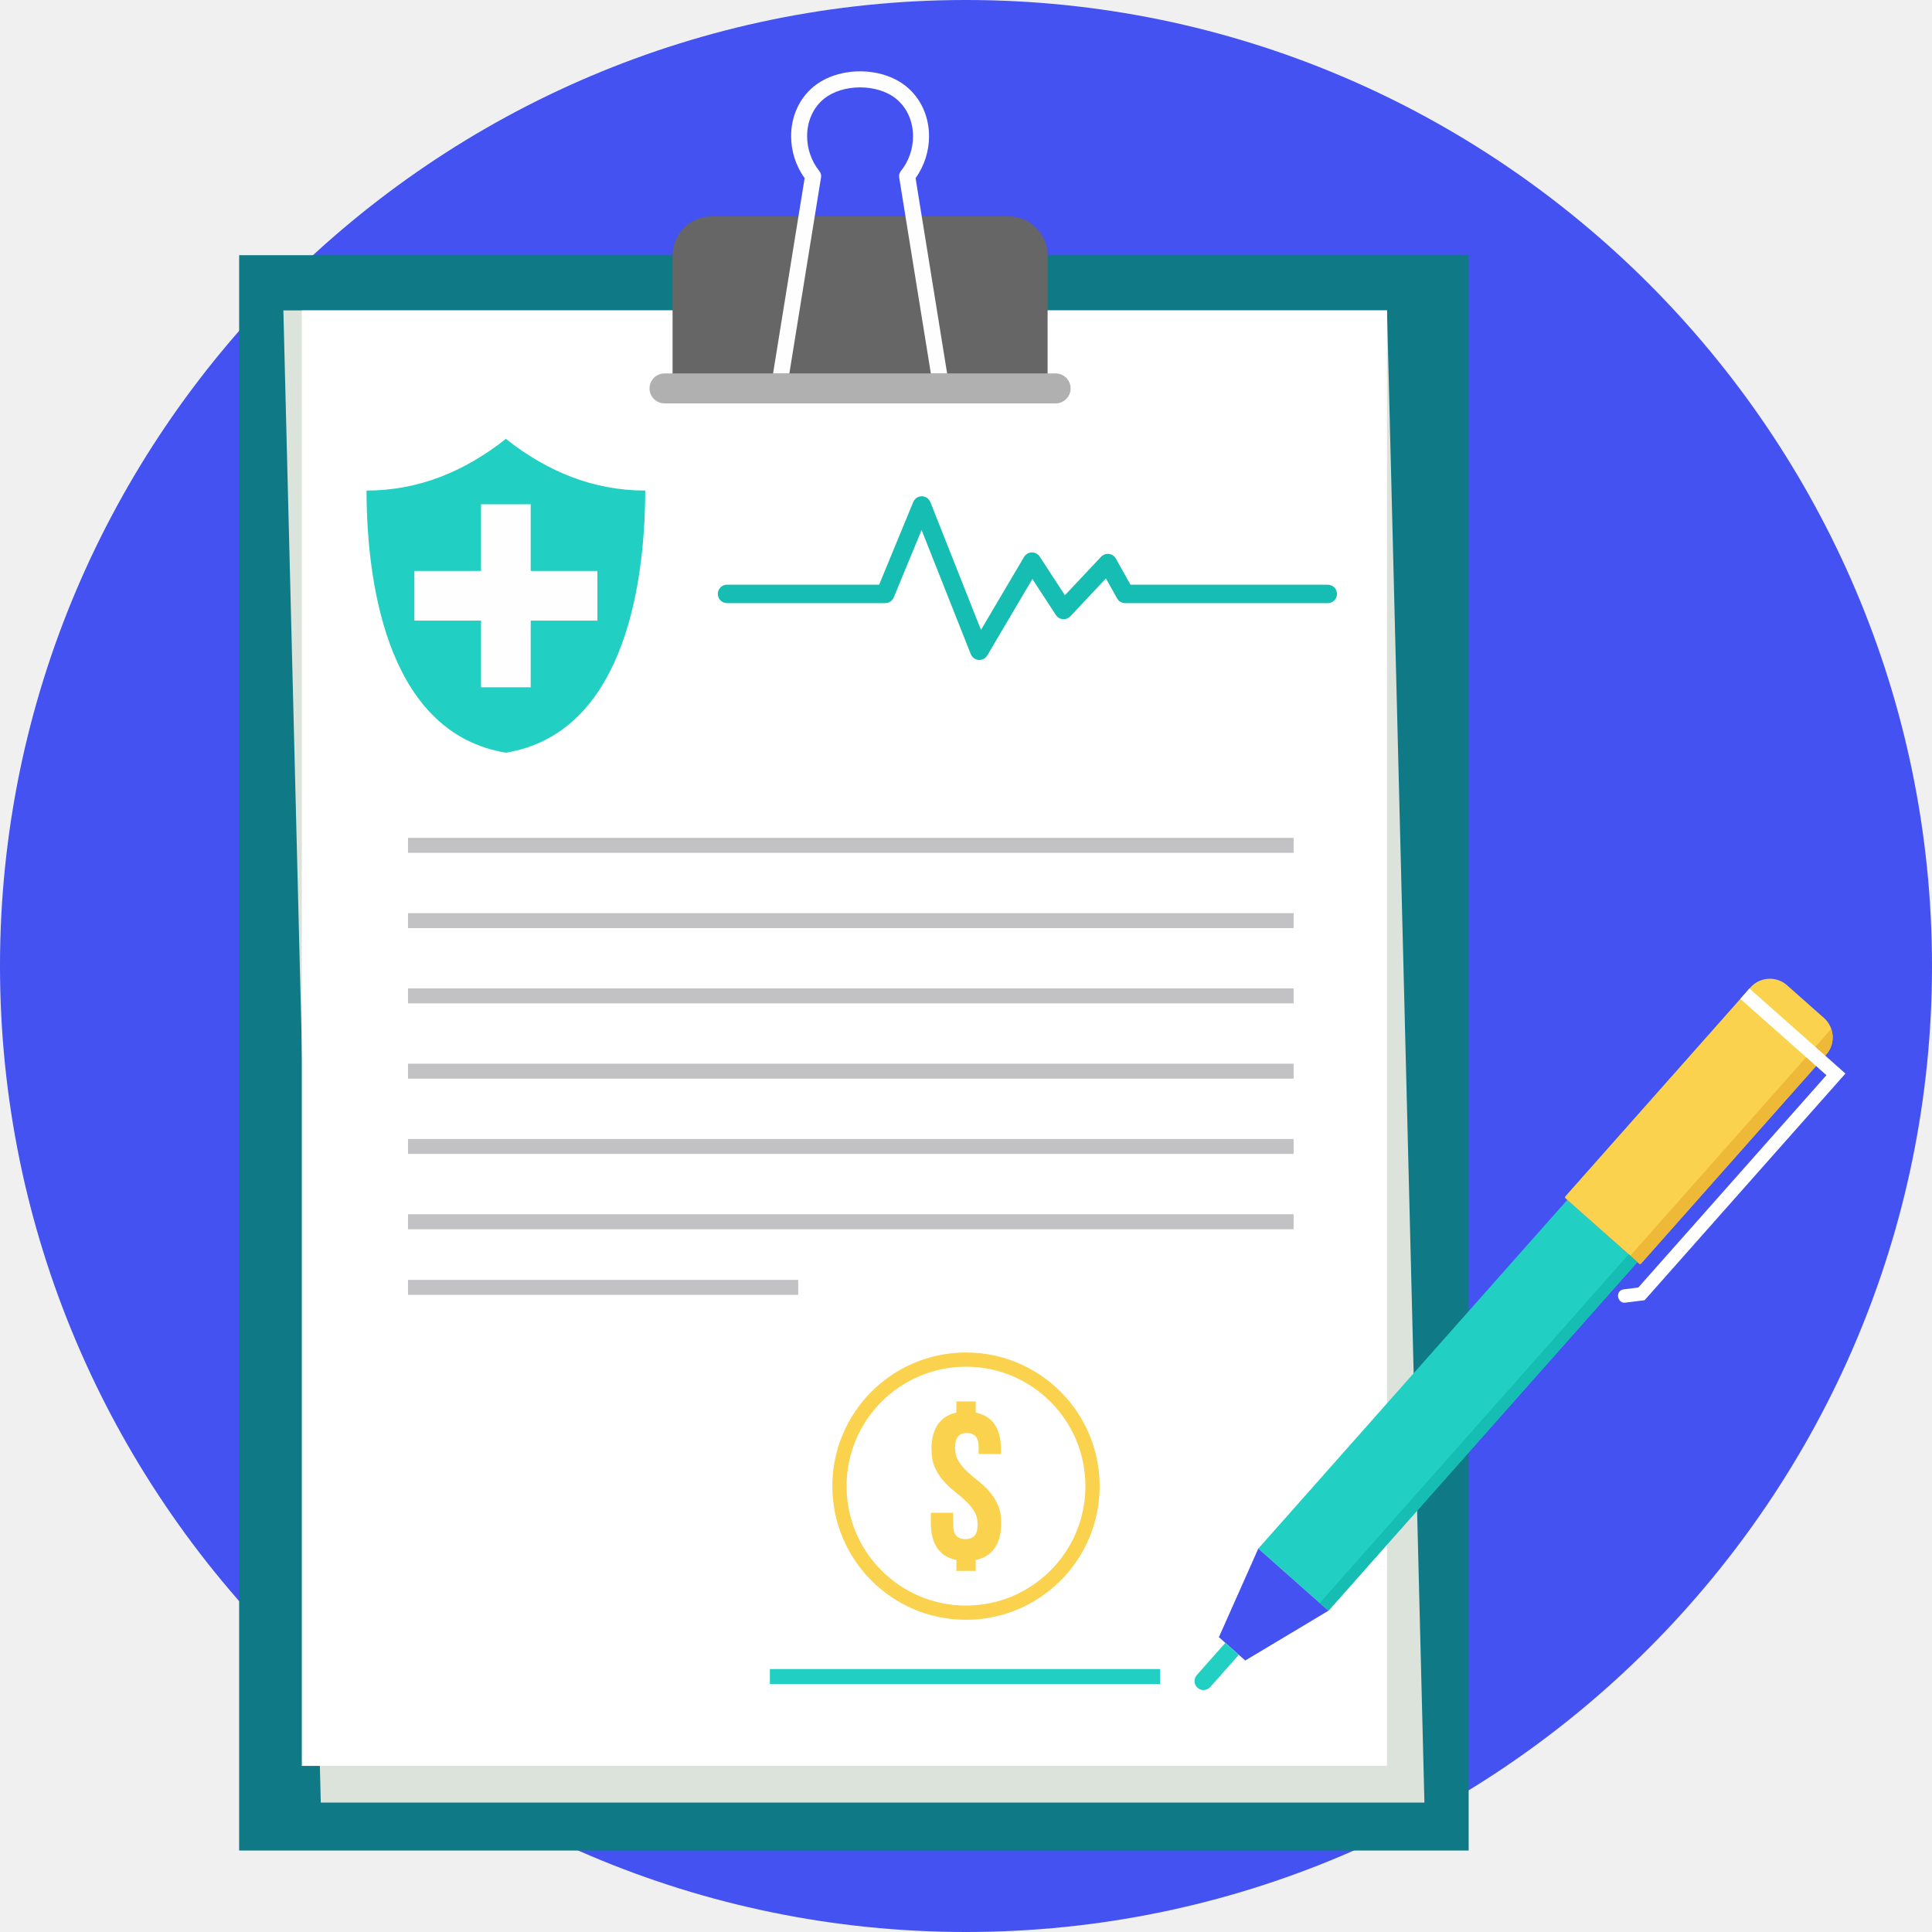
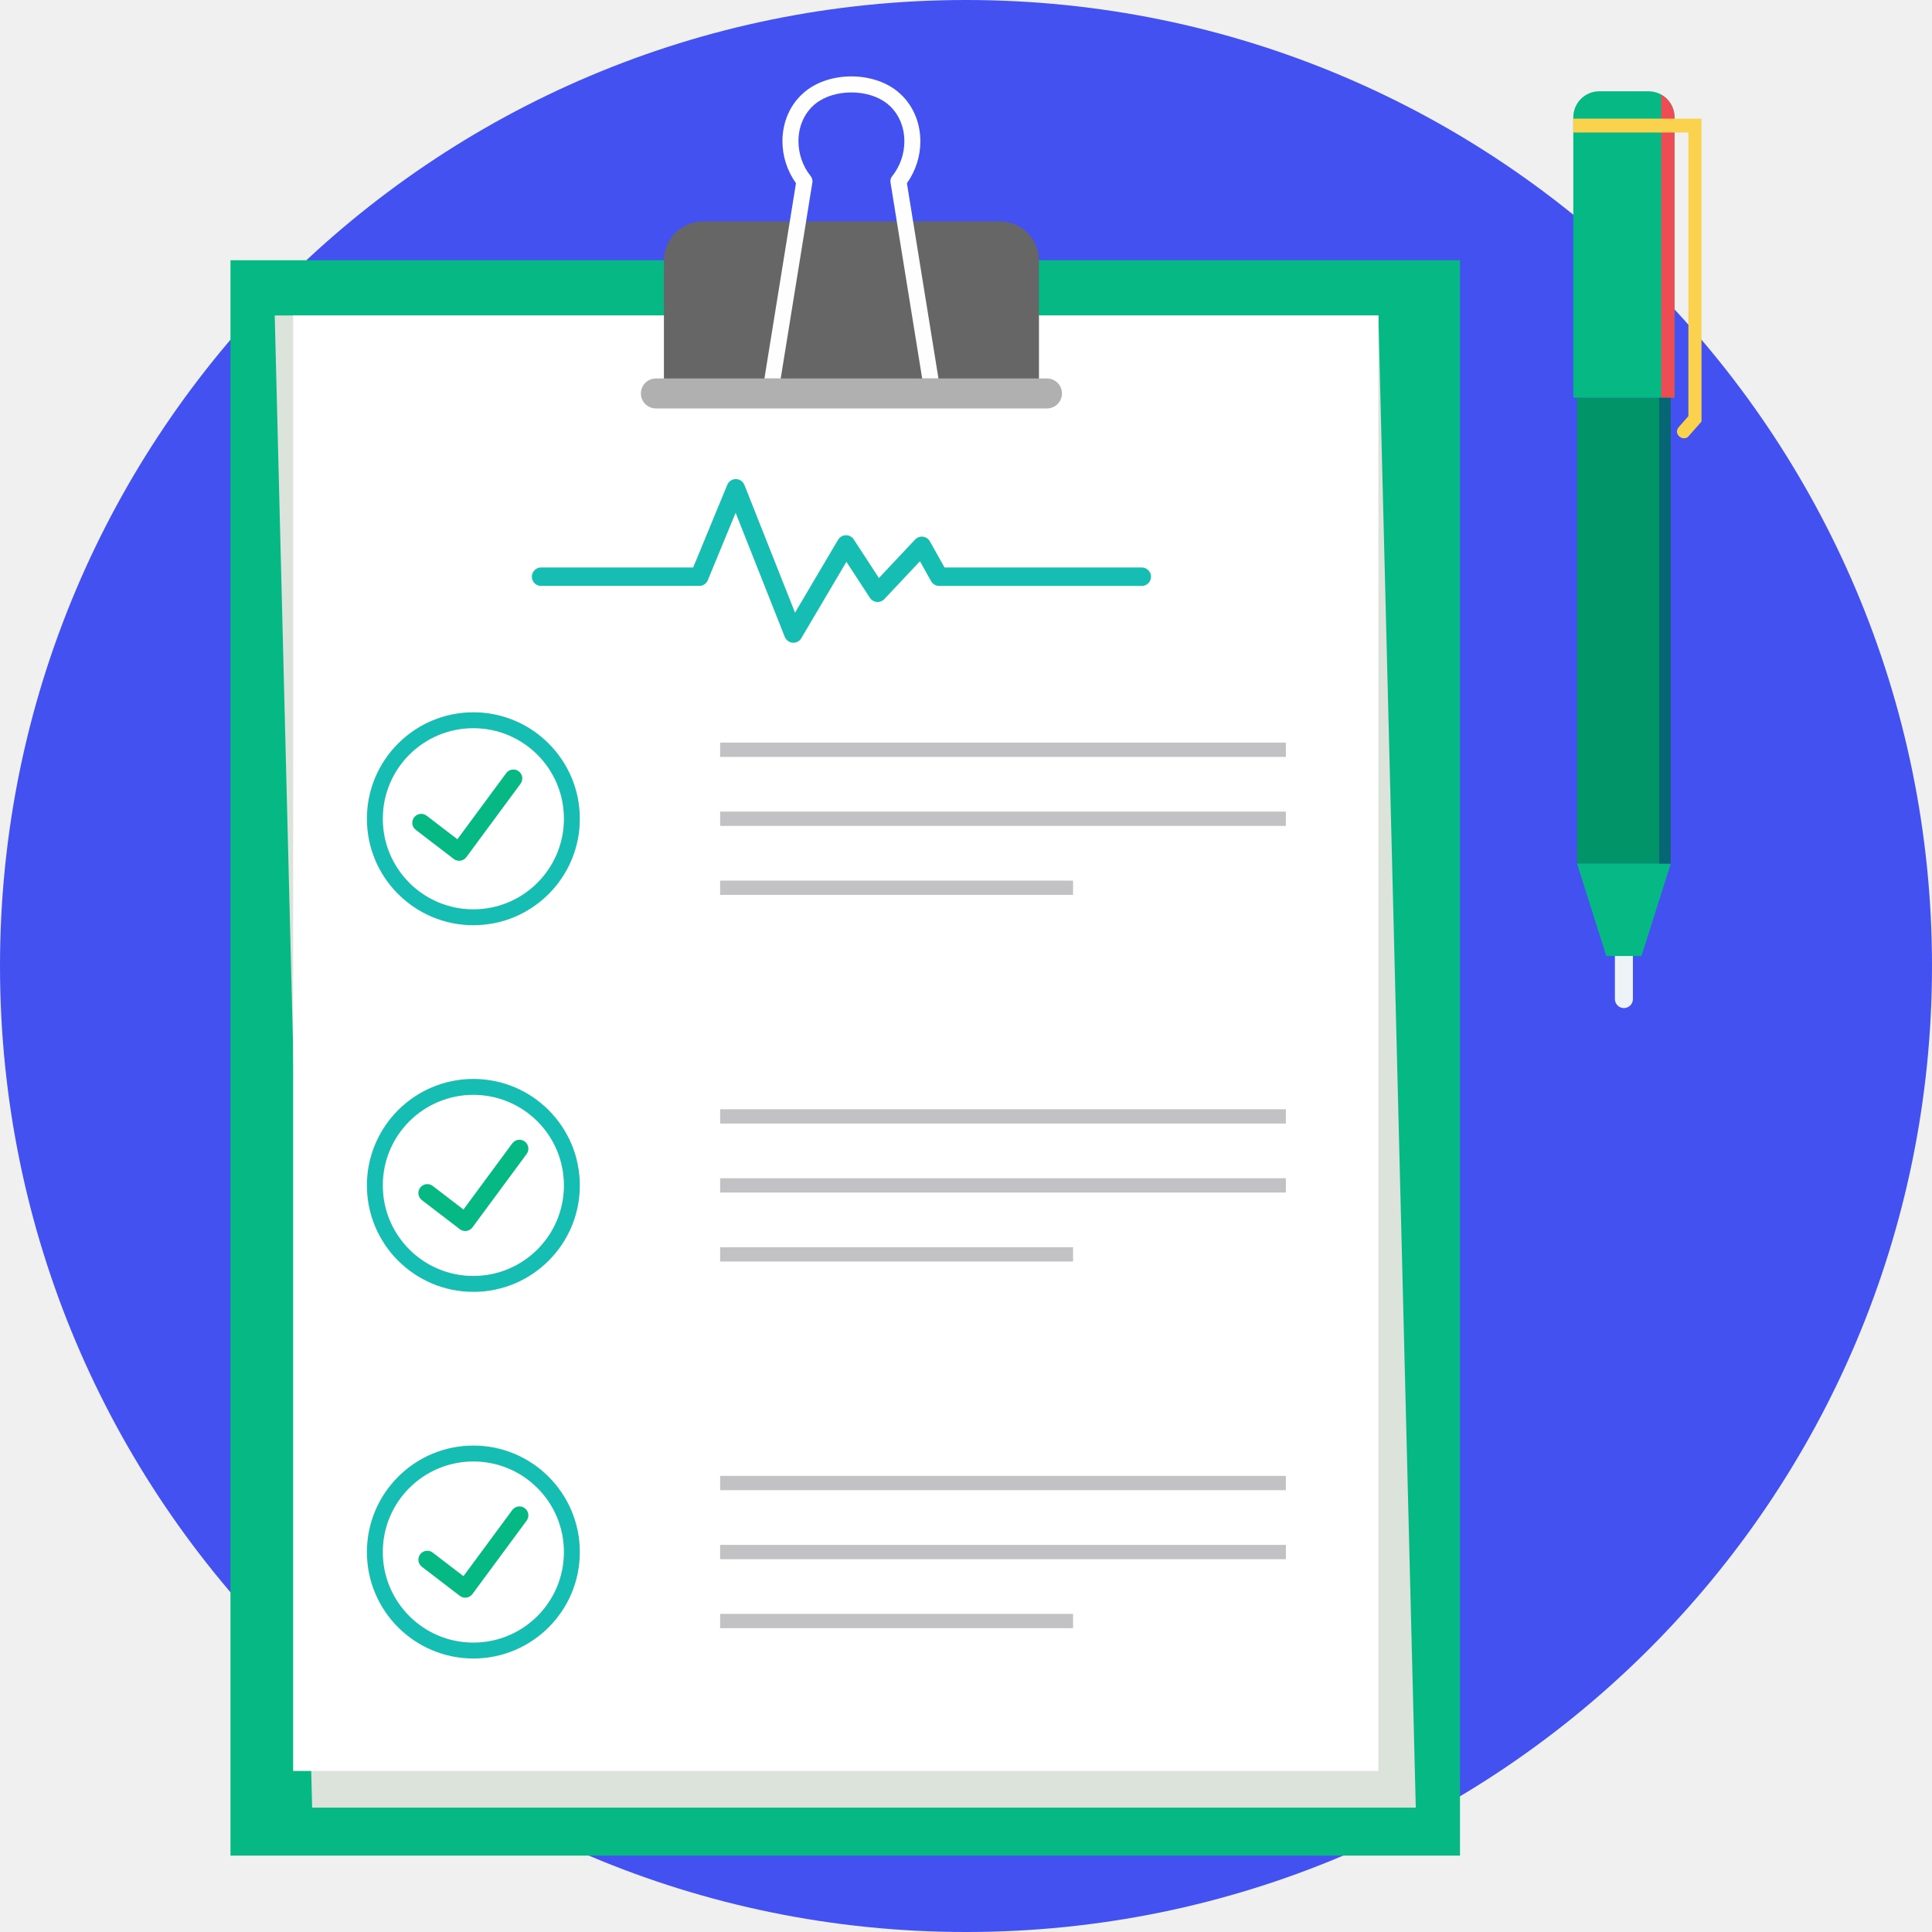
- <svg xmlns="http://www.w3.org/2000/svg" version="1.1" id="Layer_1" viewBox="0 0 512 512" xml:space="preserve" width="800px" height="800px" fill="#000000">
+ <svg xmlns="http://www.w3.org/2000/svg" version="1.1" id="Layer_1" viewBox="0 0 511.997 511.997" xml:space="preserve" width="800px" height="800px" fill="#000000">
  <g id="SVGRepo_bgCarrier" stroke-width="0" />
  <g id="SVGRepo_tracerCarrier" stroke-linecap="round" stroke-linejoin="round" />
  <g id="SVGRepo_iconCarrier">
-     <path style="fill:#4352f0ff;" d="M256,512c140.998,0,256-114.998,256-256S397.002,0,256,0S0,114.998,0,256 C0,396.998,114.998,512,256,512z" />
-     <rect x="63.376" y="67.628" style="fill:#0F7986;" width="325.834" height="422.784" />
-     <polygon style="fill:#DCE3DB;" points="75.097,82.258 367.571,82.258 377.486,477.702 85.012,477.702 " />
-     <rect x="79.984" y="82.259" style="fill:#FFFFFF;" width="287.588" height="385.727" />
-     <path style="fill:#666666;" d="M188.548,57.351h78.764c5.672,0,10.314,4.642,10.314,10.314v33.856h-99.387V67.665 c0-5.672,4.642-10.314,10.314-10.314C188.553,57.351,188.548,57.351,188.548,57.351z" />
-     <path style="fill:#B0B0B0;" d="M176.109,98.962h103.646c2.194,0,3.972,1.778,3.972,3.97l0,0c0,2.193-1.779,3.97-3.972,3.97H176.109 c-2.194,0-3.972-1.778-3.972-3.97l0,0C172.137,100.739,173.915,98.962,176.109,98.962z" />
-     <path style="fill:#FEFEFE;" d="M217.572,47.074l-8.383,51.888h-4.314l8.36-51.753c-2.378-3.298-3.584-7.252-3.584-11.131 c0-2.485,0.494-4.956,1.496-7.215c1.011-2.282,2.54-4.347,4.591-6.004c6.526-5.266,17.838-5.27,24.364-0.005 c2.055,1.658,3.589,3.732,4.605,6.023c1.002,2.268,1.501,4.744,1.501,7.238c0,3.865-1.201,7.801-3.57,11.089l8.36,51.758h-4.314 l-8.383-51.888c-0.125-0.661,0.069-1.302,0.471-1.779c2.12-2.651,3.192-5.944,3.192-9.182c0-1.921-0.378-3.816-1.141-5.528 c-0.749-1.691-1.875-3.215-3.376-4.429c-4.96-4.004-14.101-3.995-19.057,0.005c-1.496,1.206-2.614,2.725-3.362,4.411 c-0.758,1.709-1.132,3.593-1.132,5.505c0,3.275,1.095,6.605,3.252,9.275c0.406,0.503,0.54,1.136,0.429,1.723l0,0L217.572,47.074 L217.572,47.074z" />
-     <rect x="371.281" y="310.666" transform="matrix(0.7485 0.6632 -0.6632 0.7485 343.4767 -160.7881)" style="fill:#21D0C3;" width="24.836" height="123.464" />
-     <path style="fill:#4352f0ff;" d="M333.462,410.387l18.591,16.471l-22.05,13.196l-6.983-6.185L333.462,410.387z" />
-     <path style="fill:#FAD24D;" d="M473.572,261.09l9.81,8.693c2.822,2.503,3.085,6.859,0.587,9.681l-49.07,55.384 c-0.13,0.148-0.351,0.157-0.494,0.028l-19.551-17.32c-0.143-0.13-0.157-0.351-0.028-0.494l49.07-55.384 c2.499-2.823,6.859-3.085,9.681-0.587h-0.005V261.09z" />
-     <path style="fill:#EDB937;" d="M483.969,279.468l-49.084,55.398c-0.13,0.13-0.328,0.143-0.471,0.028l-0.014-0.014l-2.364-2.097 l53.268-60.123c0.78,2.268,0.36,4.891-1.339,6.804L483.969,279.468z" />
-     <path style="fill:#21D0C3;" d="M324.723,435.38l3.57,3.164l-7.565,8.54c-0.868,0.984-2.383,1.072-3.367,0.204l0,0 c-0.984-0.868-1.072-2.383-0.204-3.367L324.723,435.38z" />
-     <path style="fill:#FFFFFF;" d="M463.627,261.972l24.133,21.38l1.297,1.15l-1.215,1.371l-51.541,58.173l-0.471,0.531l-0.702,0.088 l-4.605,0.573c-1.967,0.005-2.522-3.159-0.25-3.547l3.898-0.485l49.855-56.27l-22.83-20.23l2.429-2.744v0.01H463.627z" />
+     <circle style="fill:#4251f0;" cx="255.999" cy="255.999" r="255.999" />
+     <rect x="61.08" y="68.965" style="fill:#06b984;" width="325.832" height="422.792" />
+     <polygon style="fill:#DCE3DB;" points="72.807,83.594 365.28,83.594 375.195,479.038 82.721,479.038 " />
+     <rect x="77.688" y="83.596" style="fill:#FFFFFF;" width="287.587" height="385.724" />
+     <path style="fill:#666666;" d="M186.259,58.687h78.761c5.671,0,10.314,4.64,10.314,10.314v33.853h-99.388V69.001 C175.945,63.33,180.586,58.687,186.259,58.687z" />
+     <path style="fill:#B0B0B0;" d="M173.816,100.299H277.46c2.194,0,3.971,1.778,3.971,3.97l0,0c0,2.193-1.778,3.97-3.971,3.97H173.816 c-2.194,0-3.971-1.778-3.971-3.97l0,0C169.844,102.076,171.623,100.299,173.816,100.299z" />
+     <path style="fill:#FEFEFE;" d="M215.28,48.41l-8.384,51.885h-4.315l8.36-51.755c-2.376-3.298-3.586-7.25-3.586-11.129 c0-2.486,0.496-4.955,1.495-7.213c1.012-2.282,2.539-4.346,4.588-6.001c6.523-5.265,17.836-5.27,24.362-0.003 c2.056,1.661,3.588,3.733,4.603,6.02c1.005,2.267,1.503,4.743,1.503,7.24c0,3.866-1.199,7.804-3.567,11.087l8.36,51.757h-4.315 l-8.384-51.885c-0.126-0.659,0.068-1.303,0.472-1.776c2.12-2.652,3.192-5.943,3.192-9.183c0-1.922-0.377-3.814-1.139-5.532 c-0.751-1.692-1.875-3.216-3.378-4.427c-4.96-4.003-14.098-3.995-19.056,0.003c-1.498,1.207-2.615,2.726-3.362,4.409 c-0.759,1.708-1.131,3.594-1.131,5.505c0,3.274,1.097,6.605,3.25,9.275C215.254,47.191,215.39,47.822,215.28,48.41L215.28,48.41z" />
    <g>
-       <rect x="390.3" y="317.868" transform="matrix(0.7485 0.6632 -0.6632 0.7485 350.3004 -164.3752)" style="fill:#15BDB2;" width="3.079" height="123.464" />
-       <path style="fill:#15BDB2;" d="M192.672,159.833c-1.348,0-2.443-1.095-2.443-2.443c0-1.348,1.095-2.443,2.443-2.443h40.312 l9.043-21.921c0.513-1.243,1.935-1.838,3.178-1.325c0.638,0.264,1.104,0.767,1.339,1.358l0.009-0.005l13.418,33.874l11.418-19.334 c0.684-1.16,2.18-1.543,3.339-0.859c0.365,0.218,0.656,0.517,0.859,0.859l6.623,10.152l9.598-10.207 c0.919-0.979,2.466-1.025,3.445-0.106c0.185,0.176,0.337,0.369,0.457,0.582l3.889,6.942h52.275c1.348,0,2.443,1.095,2.443,2.443 s-1.095,2.443-2.443,2.443h-53.702v-0.005c-0.854,0-1.682-0.448-2.125-1.247l-2.965-5.293l-9.441,10.041l-0.005-0.005 c-0.134,0.139-0.281,0.267-0.448,0.374c-1.127,0.73-2.637,0.411-3.367-0.716l-6.226-9.547l-11.889,20.134 c-0.263,0.508-0.702,0.924-1.271,1.15c-1.252,0.494-2.675-0.125-3.169-1.376l-13.035-32.9l-7.303,17.689 c-0.318,0.979-1.234,1.691-2.323,1.691L192.672,159.833L192.672,159.833z" />
+       <path style="fill:#C2C2C4;" d="M190.844,196.798h149.923v3.791H190.844V196.798z M190.844,233.369h93.526v3.791h-93.526V233.369z M190.844,215.084h149.923v3.791H190.844V215.084z" />
+       <path style="fill:#C2C2C4;" d="M190.844,293.96h149.923v3.791H190.844V293.96z M190.844,330.53h93.526v3.791h-93.526V330.53z M190.844,312.245h149.923v3.791H190.844V312.245z" />
+       <path style="fill:#C2C2C4;" d="M190.844,391.121h149.923v3.791H190.844V391.121z M190.844,427.691h93.526v3.791h-93.526V427.691z M190.844,409.406h149.923v3.791H190.844V409.406z" />
    </g>
-     <rect x="108.129" y="222.036" style="fill:#C2C2C4;" width="234.692" height="3.967" />
-     <path style="fill:#FFFFFF;" d="M134.064,95.506c-12.119,10.476-25.681,16.027-41.241,14.775 c-0.845,34.839,8.055,73.905,41.241,78.842c33.186-4.937,42.086-43.998,41.241-78.842 C159.745,111.534,146.184,105.982,134.064,95.506z" />
-     <path style="fill:#21D0C3;" d="M97.132,130.004c0.065,27.56,6.762,64.501,36.932,69.466c30.17-4.965,36.867-41.911,36.932-69.466 c-13.722,0-25.957-5.011-36.932-13.699C123.086,124.993,110.85,130.004,97.132,130.004z" />
-     <path style="fill:#FEFEFE;" d="M127.478,133.635h13.172v17.666h17.667v13.172H140.65v17.667h-13.172v-17.667h-17.667v-13.172h17.667 C127.478,151.301,127.478,133.635,127.478,133.635z" />
    <g>
-       <rect x="108.129" y="241.987" style="fill:#C2C2C4;" width="234.692" height="3.967" />
-       <rect x="108.129" y="261.938" style="fill:#C2C2C4;" width="234.692" height="3.967" />
-       <rect x="108.129" y="281.889" style="fill:#C2C2C4;" width="234.692" height="3.967" />
-       <rect x="108.129" y="301.84" style="fill:#C2C2C4;" width="234.692" height="3.967" />
-       <rect x="108.129" y="321.792" style="fill:#C2C2C4;" width="234.692" height="3.967" />
-       <rect x="108.129" y="339.188" style="fill:#C2C2C4;" width="103.408" height="3.967" />
+       <path style="fill:#15BDB2;" d="M125.447,188.767c7.791,0,14.844,3.158,19.948,8.263l-0.003,0.003 c5.107,5.11,8.268,12.163,8.268,19.945c0,7.791-3.158,14.844-8.263,19.948c-5.104,5.104-12.157,8.263-19.948,8.263 c-7.783,0-14.836-3.161-19.945-8.268l-0.005,0.005c-5.104-5.104-8.263-12.16-8.263-19.948c0-7.78,3.158-14.833,8.263-19.94 l0.005-0.005l0.005-0.003c5.107-5.104,12.16-8.263,19.94-8.263H125.447z M142.419,200.006c-4.344-4.343-10.345-7.029-16.971-7.029 c-6.634,0-12.635,2.684-16.971,7.022l-0.011,0.008c-4.336,4.339-7.022,10.337-7.022,16.971c0,6.626,2.689,12.627,7.032,16.971 v0.011c4.336,4.336,10.338,7.022,16.971,7.022c6.626,0,12.627-2.689,16.971-7.032c4.343-4.344,7.029-10.345,7.029-16.971 c0-6.634-2.684-12.632-7.022-16.971h-0.006V200.006z" />
+       <path style="fill:#15BDB2;" d="M125.447,285.931c7.791,0,14.844,3.156,19.948,8.263l-0.003,0.003 c5.107,5.11,8.268,12.163,8.268,19.945c0,7.791-3.158,14.844-8.263,19.948c-5.104,5.104-12.157,8.263-19.948,8.263 c-7.783,0-14.836-3.161-19.945-8.268l-0.005,0.005c-5.104-5.104-8.263-12.16-8.263-19.948c0-7.78,3.158-14.833,8.263-19.94 l0.005-0.005l0.005-0.003c5.107-5.104,12.16-8.263,19.94-8.263H125.447z M142.419,297.171c-4.344-4.343-10.345-7.029-16.971-7.029 c-6.634,0-12.635,2.684-16.971,7.022l-0.011,0.008c-4.336,4.339-7.022,10.337-7.022,16.971c0,6.626,2.689,12.627,7.032,16.971 v0.008c4.336,4.335,10.338,7.022,16.971,7.022c6.626,0,12.627-2.689,16.971-7.029c4.343-4.343,7.029-10.345,7.029-16.971 c0-6.634-2.684-12.632-7.022-16.971h-0.006V297.171z" />
+       <path style="fill:#15BDB2;" d="M125.447,383.093c7.791,0,14.844,3.156,19.948,8.263l-0.003,0.005 c5.107,5.107,8.268,12.16,8.268,19.943c0,7.791-3.158,14.844-8.263,19.948c-5.104,5.104-12.157,8.263-19.948,8.263 c-7.783,0-14.836-3.161-19.945-8.268l-0.005,0.005c-5.104-5.104-8.263-12.157-8.263-19.948c0-7.78,3.158-14.833,8.263-19.94 l0.005-0.003l0.005-0.005c5.107-5.104,12.16-8.263,19.94-8.263H125.447z M142.419,394.332c-4.344-4.343-10.345-7.029-16.971-7.029 c-6.634,0-12.635,2.684-16.971,7.022l-0.011,0.008c-4.336,4.339-7.022,10.338-7.022,16.971c0,6.626,2.689,12.627,7.032,16.971 v0.008c4.336,4.339,10.338,7.022,16.971,7.022c6.626,0,12.627-2.689,16.971-7.029c4.343-4.343,7.029-10.345,7.029-16.971 c0-6.634-2.684-12.632-7.022-16.971h-0.006V394.332z" />
    </g>
-     <rect x="204.031" y="442.316" style="fill:#21D0C3;" width="103.408" height="3.967" />
-     <path style="fill:#FAD24D;" d="M256,358.426c9.778,0,18.637,3.963,25.043,10.374c6.406,6.406,10.374,15.265,10.374,25.043 s-3.967,18.637-10.374,25.043S265.778,429.26,256,429.26s-18.637-3.967-25.043-10.374c-6.41-6.41-10.374-15.265-10.374-25.043 s3.963-18.637,10.374-25.043C237.367,362.389,246.222,358.426,256,358.426z M246.85,384.065c0-2.693,0.55-4.859,1.649-6.508 c1.099-1.649,2.749-2.721,4.946-3.21v-2.956h5.118v2.956c2.236,0.457,3.912,1.506,5.03,3.155c1.118,1.649,1.677,3.839,1.677,6.568 v1.252h-5.912v-1.649c0-1.441-0.272-2.452-0.822-3.039c-0.55-0.587-1.316-0.882-2.301-0.882s-1.751,0.295-2.3,0.882 c-0.55,0.587-0.826,1.603-0.826,3.039c0,1.367,0.304,2.54,0.91,3.524c0.605,0.984,1.362,1.903,2.273,2.758 c0.91,0.854,1.884,1.686,2.928,2.503s2.018,1.737,2.928,2.758c0.91,1.025,1.668,2.208,2.273,3.552s0.91,2.965,0.91,4.859 c0,2.73-0.568,4.928-1.705,6.595c-1.136,1.668-2.822,2.73-5.057,3.183v2.9h-5.118v-2.9c-2.273-0.457-3.972-1.515-5.09-3.183 c-1.118-1.668-1.677-3.865-1.677-6.595v-2.73h5.912v3.127c0,1.441,0.295,2.443,0.882,3.011s1.376,0.854,2.36,0.854 c0.984,0,1.774-0.286,2.36-0.854c0.587-0.568,0.882-1.575,0.882-3.011c0-1.362-0.3-2.54-0.91-3.524 c-0.605-0.984-1.367-1.903-2.273-2.758c-0.91-0.854-1.884-1.686-2.928-2.503s-2.018-1.737-2.928-2.758 c-0.91-1.025-1.668-2.208-2.273-3.552c-0.605-1.344-0.91-2.965-0.91-4.859L246.85,384.065z M278.378,371.464 c-5.727-5.727-13.639-9.27-22.378-9.27s-16.65,3.543-22.378,9.27c-5.728,5.727-9.27,13.639-9.27,22.378 c0,8.739,3.543,16.651,9.27,22.378c5.727,5.723,13.639,9.27,22.378,9.27c8.739,0,16.65-3.543,22.378-9.27 c5.723-5.727,9.27-13.639,9.27-22.378C287.648,385.104,284.105,377.192,278.378,371.464z" />
+     <g>
+       <path style="fill:#06b984;" d="M110.19,219.92c-1.036-0.792-1.236-2.275-0.443-3.311c0.792-1.036,2.277-1.236,3.313-0.443 l8.15,6.246l12.942-17.527c0.776-1.049,2.256-1.267,3.305-0.49c1.047,0.776,1.267,2.259,0.488,3.305l-14.322,19.402l-0.063,0.084 c-0.792,1.036-2.277,1.236-3.313,0.443l-10.056-7.706C110.19,219.923,110.19,219.92,110.19,219.92z" />
+       <path style="fill:#06b984;" d="M111.803,318.042c-1.036-0.792-1.236-2.277-0.443-3.313c0.792-1.036,2.277-1.236,3.313-0.443 l8.15,6.246l12.942-17.53c0.776-1.047,2.256-1.267,3.305-0.488c1.047,0.776,1.267,2.259,0.488,3.305l-14.322,19.402l-0.063,0.084 c-0.792,1.036-2.277,1.236-3.313,0.443L111.803,318.042z" />
+       <path style="fill:#06b984;" d="M111.803,415.206c-1.036-0.792-1.236-2.275-0.443-3.31c0.792-1.036,2.277-1.236,3.313-0.443 l8.15,6.246l12.942-17.53c0.776-1.047,2.256-1.267,3.305-0.488c1.047,0.776,1.267,2.259,0.488,3.305l-14.322,19.402l-0.063,0.084 c-0.792,1.036-2.277,1.236-3.313,0.443l-10.056-7.706V415.206z" />
+     </g>
+     <rect x="417.931" y="105.404" style="fill:#019468;" width="24.834" height="123.458" />
+     <g>
+       <path style="fill:#06b984;" d="M417.928,228.857h24.837l-7.754,24.501h-9.328l-7.754-24.501H417.928z" />
+       <path style="fill:#06b984;" d="M423.794,24.195h13.107c3.772,0,6.86,3.087,6.86,6.86v73.995c0,0.197-0.158,0.351-0.351,0.351 h-26.12c-0.194,0-0.351-0.158-0.351-0.351V31.054c0-3.772,3.087-6.86,6.86-6.86C423.798,24.195,423.794,24.195,423.794,24.195z" />
+     </g>
+     <path style="fill:#ED4C54;" d="M443.757,31.054v74.013c-0.011,0.181-0.152,0.325-0.333,0.333h-0.018h-3.158V25.073 C442.337,26.251,443.757,28.496,443.757,31.054z" />
+     <path style="fill:#EEF3F7;" d="M427.962,253.356h4.772v11.41c0,1.314-1.073,2.384-2.384,2.384h-0.003 c-1.311,0-2.384-1.07-2.384-2.384V253.356z" />
+     <path style="fill:#FAD24D;" d="M416.934,31.447h32.239h1.739v1.83V111v0.711l-0.467,0.533l-3.066,3.483 c-1.471,1.308-3.982-0.695-2.539-2.489l2.597-2.951V35.109h-30.503v-3.665L416.934,31.447L416.934,31.447z" />
+     <rect x="439.689" y="105.404" style="fill:#076673;" width="3.079" height="123.458" />
+     <path style="fill:#15BDB2;" d="M143.389,155.274c-1.348,0-2.442-1.094-2.442-2.442s1.094-2.442,2.442-2.442h40.31l9.046-21.923 c0.511-1.244,1.933-1.836,3.177-1.327c0.638,0.262,1.104,0.765,1.34,1.358l0.008-0.003l13.417,33.874l11.418-19.337 c0.685-1.157,2.18-1.54,3.339-0.857c0.367,0.218,0.653,0.514,0.857,0.857l6.62,10.151l9.597-10.209 c0.92-0.978,2.465-1.026,3.446-0.105c0.187,0.176,0.335,0.372,0.456,0.582l3.89,6.943h52.277c1.348,0,2.442,1.094,2.442,2.442 c0,1.348-1.094,2.442-2.442,2.442h-53.701v-0.005c-0.855,0-1.682-0.448-2.127-1.246l-2.966-5.294l-9.443,10.041l-0.003-0.003 c-0.131,0.137-0.28,0.267-0.446,0.372c-1.125,0.732-2.636,0.409-3.368-0.716l-6.225-9.547l-11.888,20.132 c-0.262,0.509-0.701,0.926-1.272,1.152c-1.254,0.493-2.673-0.124-3.169-1.374l-13.031-32.901l-7.3,17.689 c-0.317,0.978-1.236,1.69-2.321,1.69h-41.937L143.389,155.274z" />
  </g>
</svg>
